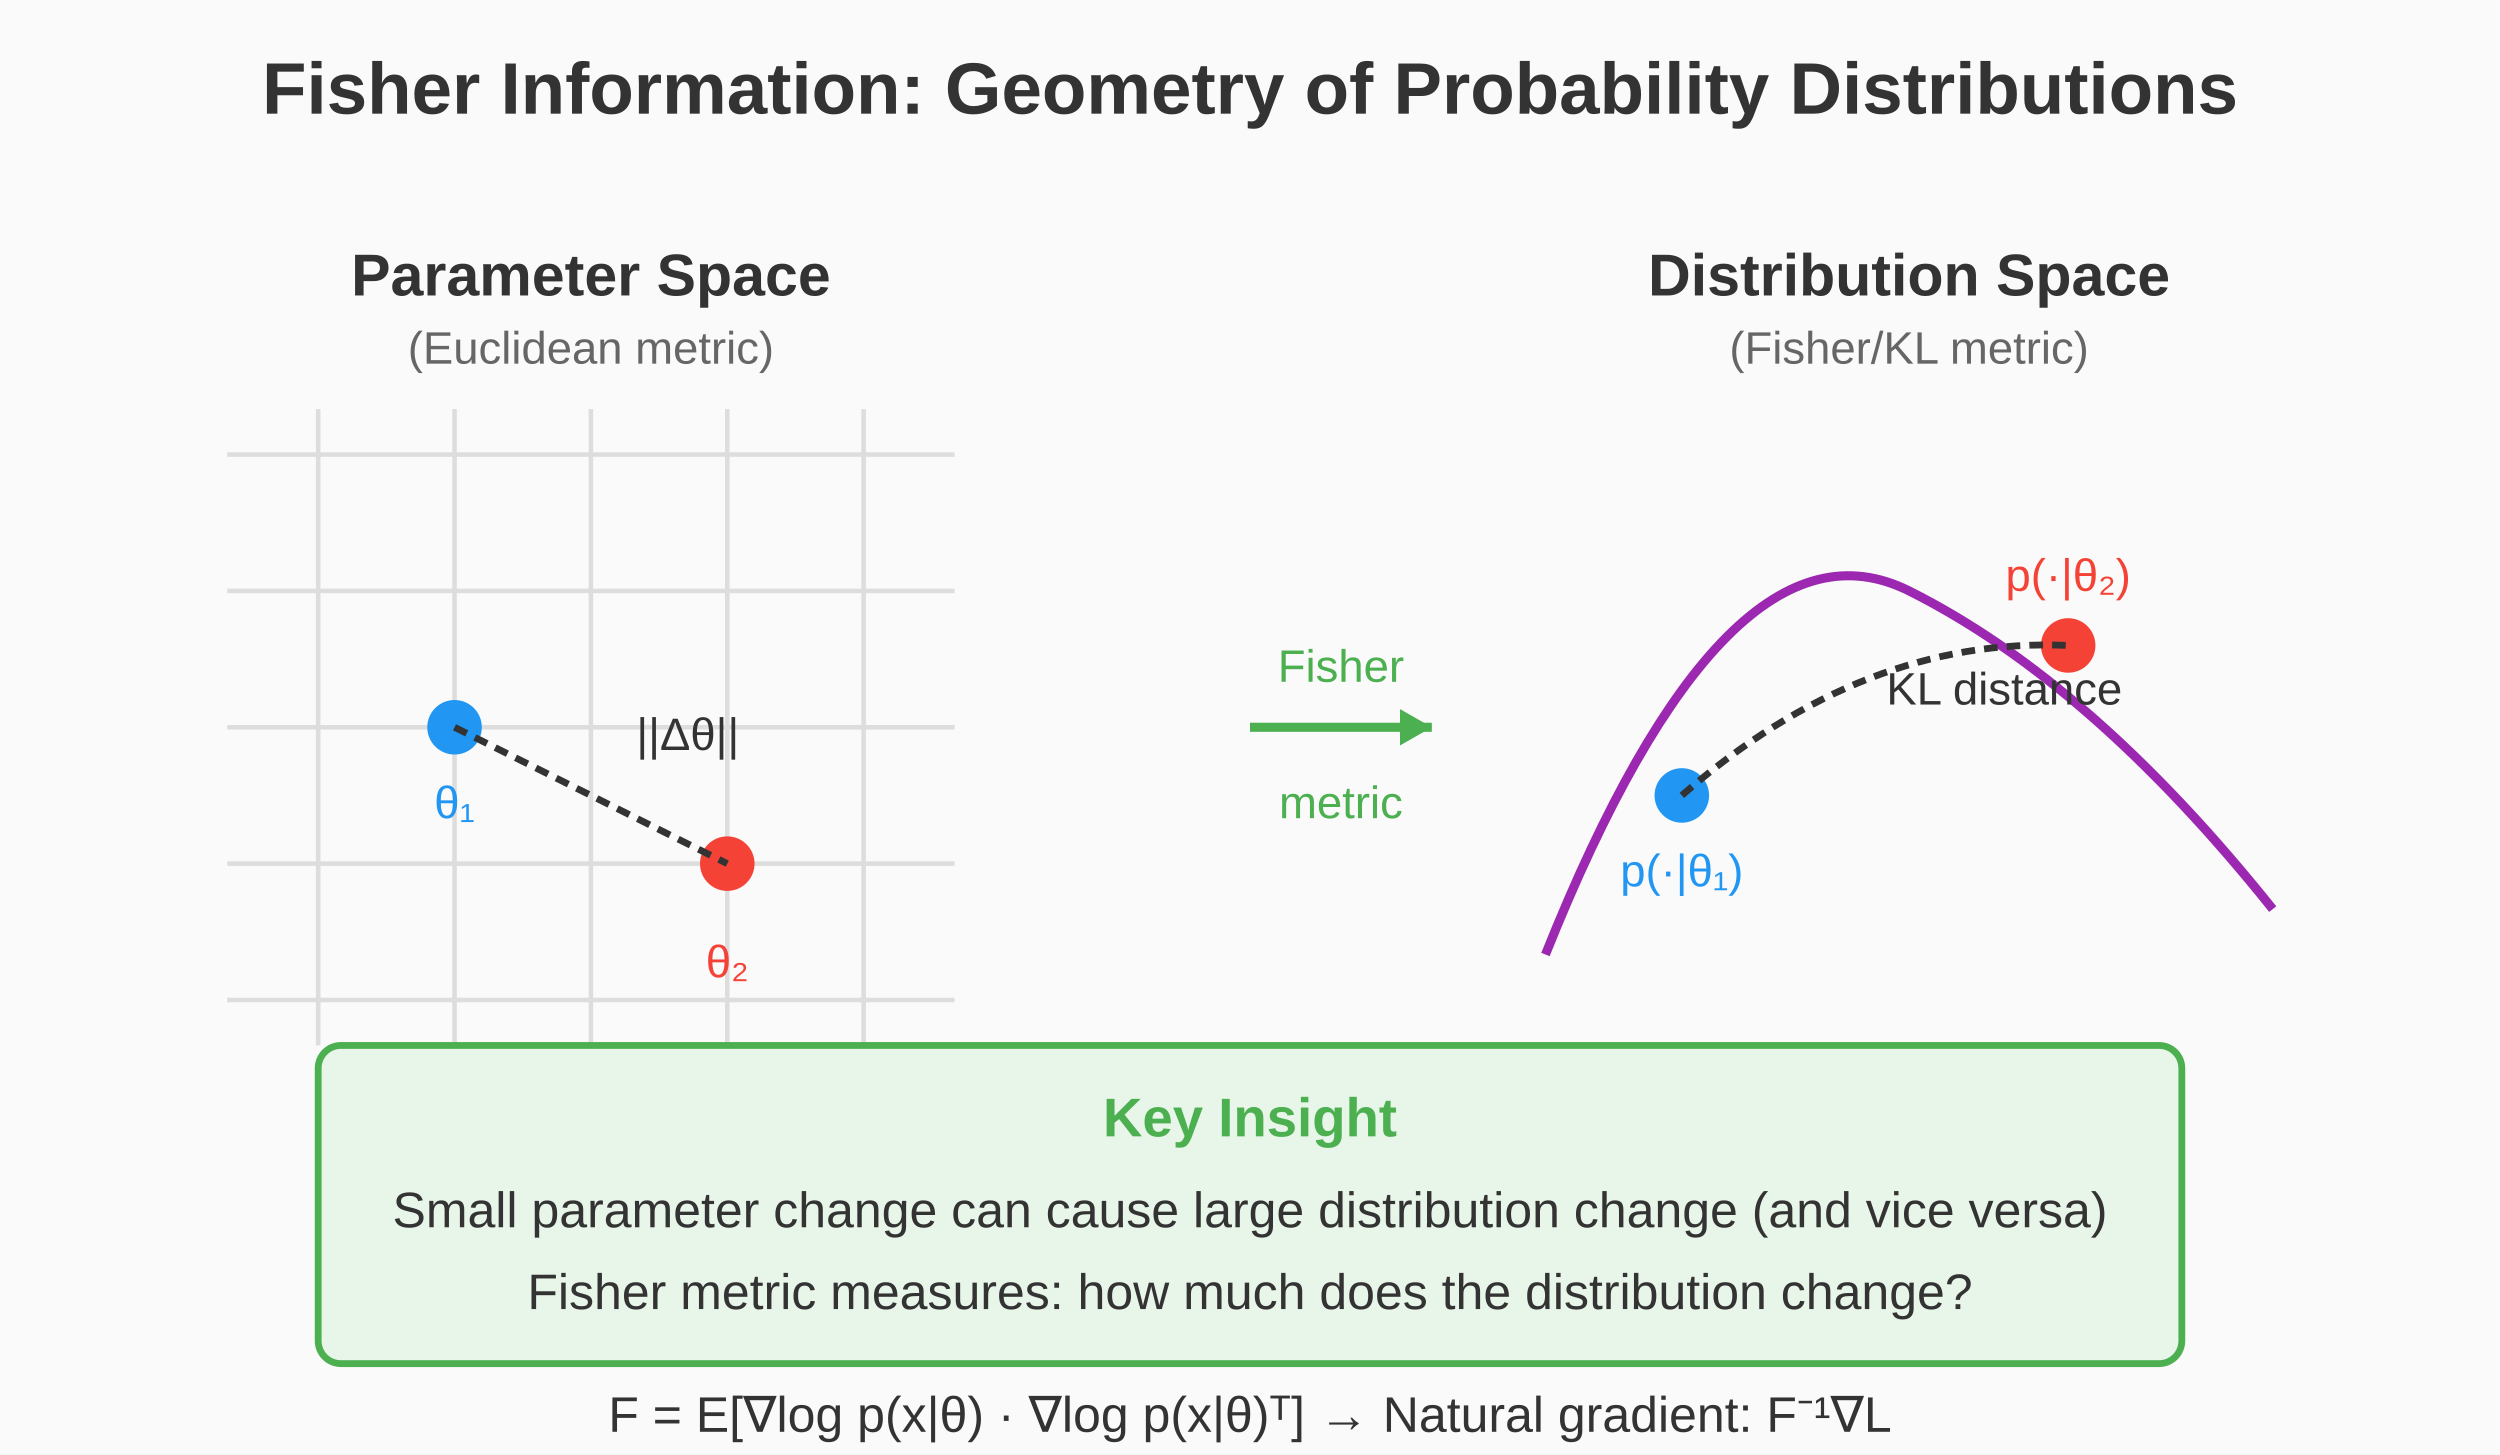
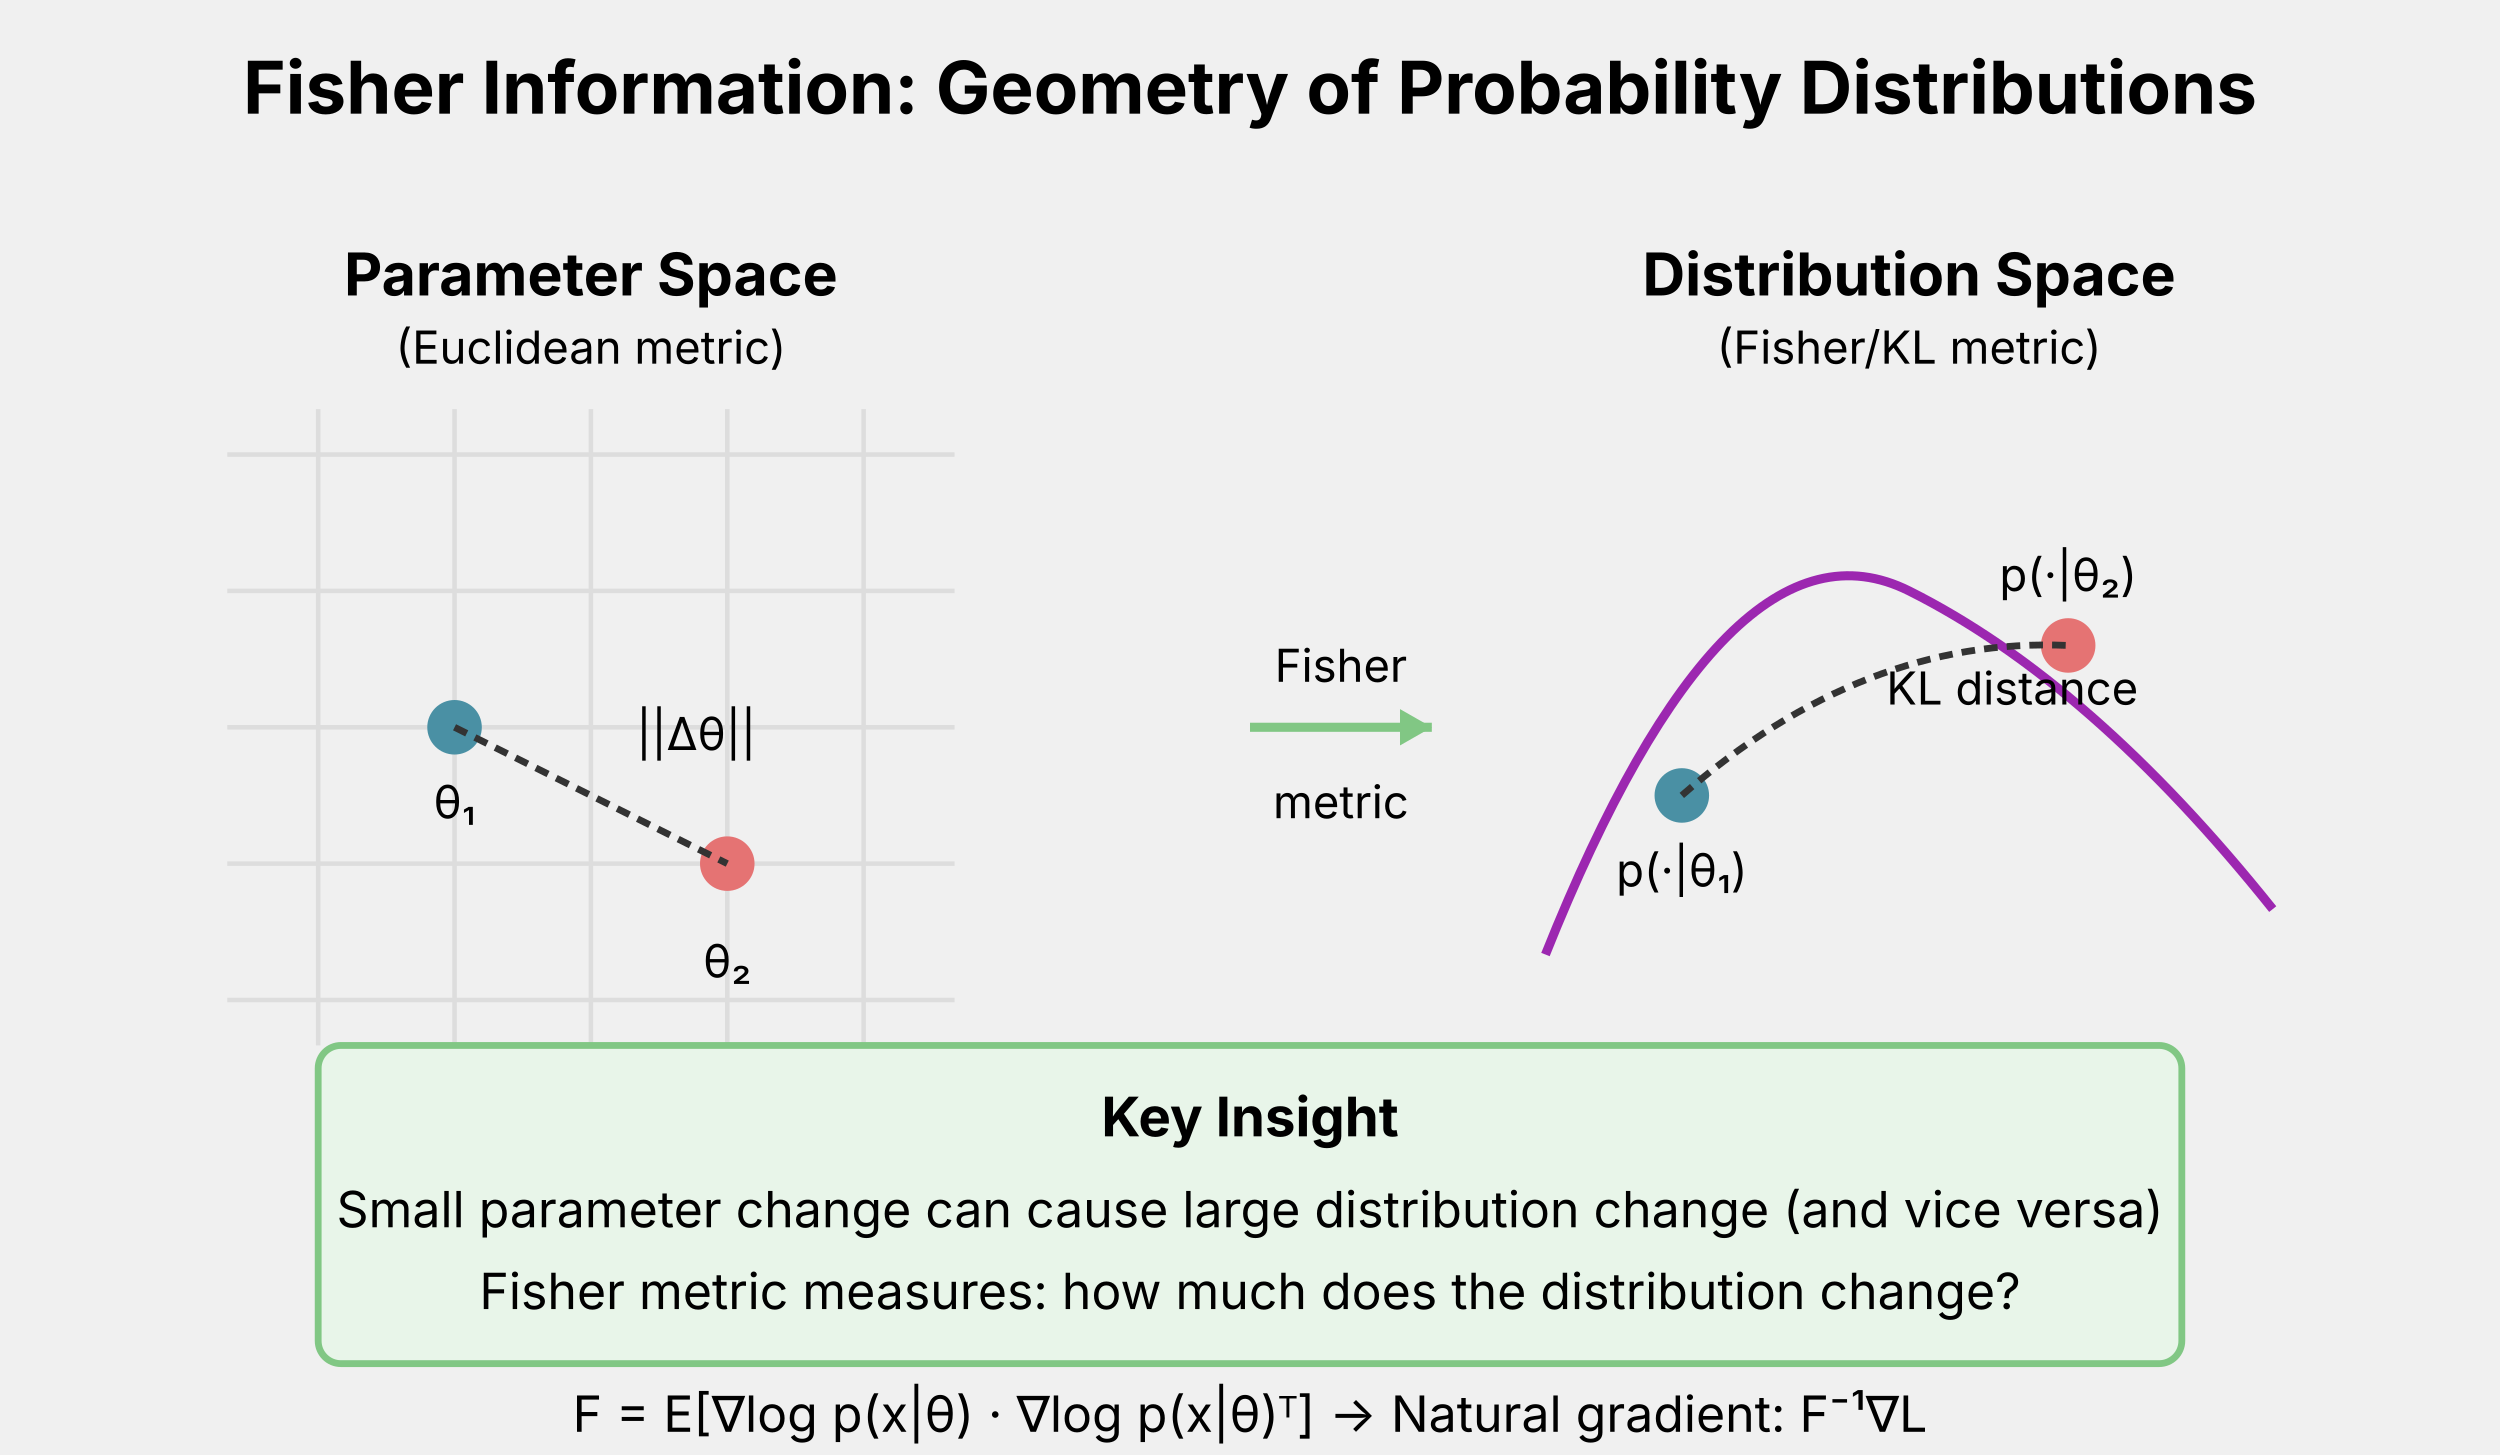
<svg xmlns="http://www.w3.org/2000/svg" viewBox="0 0 550 320">
-   <rect width="550" height="320" fill="#fafafa" />
-   <text x="275" y="25" text-anchor="middle" font-family="Arial, sans-serif" font-size="16" font-weight="bold" fill="#333">Fisher Information: Geometry of Probability Distributions</text>
+   <style>
+     /* Light mode (default) */
+     text { fill: #000000; }
+     .label-text { fill: #666666; }
+ 
+     /* Dark mode */
+     @media (prefers-color-scheme: dark) {
+       text { fill: #ffffff; }
+       .label-text { fill: #cccccc; }
+ 
+       text[fill="#000"], text[fill="#000000"], text[fill="#333"], text[fill="#666"] {
+         fill: #ffffff;
+       }
+       text[fill="#fff"], text[fill="#ffffff"], text[fill="white"] {
+         fill: #ffffff;
+       }
+       text[fill="#E57373"] { fill: #ef5350; }
+       text[fill="#81C784"] { fill: #66bb6a; }
+       text[fill="#FFB74D"] { fill: #ffa726; }
+       text[fill="#4A90A4"] { fill: #4fc3f7; }
+     }
+   </style>
+   <text x="275" y="25" text-anchor="middle" font-family="system-ui, -apple-system, sans-serif" font-size="16" font-weight="bold" fill="#333">Fisher Information: Geometry of Probability Distributions</text>
  <g transform="translate(130, 160)">
-     <text x="0" y="-95" text-anchor="middle" font-family="Arial, sans-serif" font-size="13" font-weight="bold" fill="#333">Parameter Space</text>
-     <text x="0" y="-80" text-anchor="middle" font-family="Arial, sans-serif" font-size="10" fill="#666">(Euclidean metric)</text>
+     <text x="0" y="-95" text-anchor="middle" font-family="system-ui, -apple-system, sans-serif" font-size="13" font-weight="bold" fill="#333">Parameter Space</text>
+     <text x="0" y="-80" text-anchor="middle" font-family="system-ui, -apple-system, sans-serif" font-size="10" fill="#666">(Euclidean metric)</text>
    <line x1="-80" y1="-60" x2="80" y2="-60" stroke="#ddd" stroke-width="1" />
    <line x1="-80" y1="-30" x2="80" y2="-30" stroke="#ddd" stroke-width="1" />
    <line x1="-80" y1="0" x2="80" y2="0" stroke="#ddd" stroke-width="1" />
    <line x1="-80" y1="30" x2="80" y2="30" stroke="#ddd" stroke-width="1" />
    <line x1="-80" y1="60" x2="80" y2="60" stroke="#ddd" stroke-width="1" />
    <line x1="-60" y1="-70" x2="-60" y2="70" stroke="#ddd" stroke-width="1" />
    <line x1="-30" y1="-70" x2="-30" y2="70" stroke="#ddd" stroke-width="1" />
    <line x1="0" y1="-70" x2="0" y2="70" stroke="#ddd" stroke-width="1" />
    <line x1="30" y1="-70" x2="30" y2="70" stroke="#ddd" stroke-width="1" />
    <line x1="60" y1="-70" x2="60" y2="70" stroke="#ddd" stroke-width="1" />
-     <circle cx="-30" cy="0" r="6" fill="#2196F3" />
-     <circle cx="30" cy="30" r="6" fill="#f44336" />
+     <circle cx="-30" cy="0" r="6" fill="#4A90A4" />
+     <circle cx="30" cy="30" r="6" fill="#E57373" />
    <line x1="-30" y1="0" x2="30" y2="30" stroke="#333" stroke-width="1.5" stroke-dasharray="3,2" />
-     <text x="10" y="5" font-family="Arial, sans-serif" font-size="10" fill="#333">||Δθ||</text>
-     <text x="-30" y="20" text-anchor="middle" font-family="Arial, sans-serif" font-size="10" fill="#2196F3">θ₁</text>
-     <text x="30" y="55" text-anchor="middle" font-family="Arial, sans-serif" font-size="10" fill="#f44336">θ₂</text>
+     <text x="10" y="5" font-family="system-ui, -apple-system, sans-serif" font-size="10" fill="#333">||Δθ||</text>
+     <text x="-30" y="20" text-anchor="middle" font-family="system-ui, -apple-system, sans-serif" font-size="10" fill="#4A90A4">θ₁</text>
+     <text x="30" y="55" text-anchor="middle" font-family="system-ui, -apple-system, sans-serif" font-size="10" fill="#E57373">θ₂</text>
  </g>
  <g transform="translate(275, 160)">
-     <line x1="0" y1="0" x2="40" y2="0" stroke="#4CAF50" stroke-width="2" />
-     <polygon points="40,0 33,-4 33,4" fill="#4CAF50" />
-     <text x="20" y="-10" text-anchor="middle" font-family="Arial, sans-serif" font-size="10" fill="#4CAF50">Fisher</text>
-     <text x="20" y="20" text-anchor="middle" font-family="Arial, sans-serif" font-size="10" fill="#4CAF50">metric</text>
+     <line x1="0" y1="0" x2="40" y2="0" stroke="#81C784" stroke-width="2" />
+     <polygon points="40,0 33,-4 33,4" fill="#81C784" />
+     <text x="20" y="-10" text-anchor="middle" font-family="system-ui, -apple-system, sans-serif" font-size="10" fill="#81C784">Fisher</text>
+     <text x="20" y="20" text-anchor="middle" font-family="system-ui, -apple-system, sans-serif" font-size="10" fill="#81C784">metric</text>
  </g>
  <g transform="translate(420, 160)">
-     <text x="0" y="-95" text-anchor="middle" font-family="Arial, sans-serif" font-size="13" font-weight="bold" fill="#333">Distribution Space</text>
-     <text x="0" y="-80" text-anchor="middle" font-family="Arial, sans-serif" font-size="10" fill="#666">(Fisher/KL metric)</text>
+     <text x="0" y="-95" text-anchor="middle" font-family="system-ui, -apple-system, sans-serif" font-size="13" font-weight="bold" fill="#333">Distribution Space</text>
+     <text x="0" y="-80" text-anchor="middle" font-family="system-ui, -apple-system, sans-serif" font-size="10" fill="#666">(Fisher/KL metric)</text>
    <path d="M -80 50 Q -40 -50, 0 -30 Q 40 -10, 80 40" fill="none" stroke="#9C27B0" stroke-width="2" />
-     <circle cx="-50" cy="15" r="6" fill="#2196F3" />
-     <circle cx="35" cy="-18" r="6" fill="#f44336" />
+     <circle cx="-50" cy="15" r="6" fill="#4A90A4" />
+     <circle cx="35" cy="-18" r="6" fill="#E57373" />
    <path d="M -50 15 Q -10 -20, 35 -18" fill="none" stroke="#333" stroke-width="1.5" stroke-dasharray="3,2" />
-     <text x="-5" y="-5" font-family="Arial, sans-serif" font-size="10" fill="#333">KL distance</text>
-     <text x="-50" y="35" text-anchor="middle" font-family="Arial, sans-serif" font-size="10" fill="#2196F3">p(·|θ₁)</text>
-     <text x="35" y="-30" text-anchor="middle" font-family="Arial, sans-serif" font-size="10" fill="#f44336">p(·|θ₂)</text>
+     <text x="-5" y="-5" font-family="system-ui, -apple-system, sans-serif" font-size="10" fill="#333">KL distance</text>
+     <text x="-50" y="35" text-anchor="middle" font-family="system-ui, -apple-system, sans-serif" font-size="10" fill="#4A90A4">p(·|θ₁)</text>
+     <text x="35" y="-30" text-anchor="middle" font-family="system-ui, -apple-system, sans-serif" font-size="10" fill="#E57373">p(·|θ₂)</text>
  </g>
  <g transform="translate(70, 230)">
-     <rect x="0" y="0" width="410" height="70" fill="#E8F5E9" stroke="#4CAF50" stroke-width="1.5" rx="5" />
-     <text x="205" y="20" text-anchor="middle" font-family="Arial, sans-serif" font-size="12" font-weight="bold" fill="#4CAF50">Key Insight</text>
-     <text x="205" y="40" text-anchor="middle" font-family="Arial, sans-serif" font-size="11" fill="#333">Small parameter change can cause large distribution change (and vice versa)</text>
-     <text x="205" y="58" text-anchor="middle" font-family="Arial, sans-serif" font-size="11" fill="#333">Fisher metric measures: how much does the distribution change?</text>
+     <rect x="0" y="0" width="410" height="70" fill="#E8F5E9" stroke="#81C784" stroke-width="1.5" rx="5" />
+     <text x="205" y="20" text-anchor="middle" font-family="system-ui, -apple-system, sans-serif" font-size="12" font-weight="bold" fill="#81C784">Key Insight</text>
+     <text x="205" y="40" text-anchor="middle" font-family="system-ui, -apple-system, sans-serif" font-size="11" fill="#333">Small parameter change can cause large distribution change (and vice versa)</text>
+     <text x="205" y="58" text-anchor="middle" font-family="system-ui, -apple-system, sans-serif" font-size="11" fill="#333">Fisher metric measures: how much does the distribution change?</text>
  </g>
-   <text x="275" y="315" text-anchor="middle" font-family="Arial, sans-serif" font-size="11" fill="#333">F = E[∇log p(x|θ) · ∇log p(x|θ)ᵀ]  →  Natural gradient: F⁻¹∇L</text>
+   <text x="275" y="315" text-anchor="middle" font-family="system-ui, -apple-system, sans-serif" font-size="11" fill="#333">F = E[∇log p(x|θ) · ∇log p(x|θ)ᵀ]  →  Natural gradient: F⁻¹∇L</text>
</svg>
